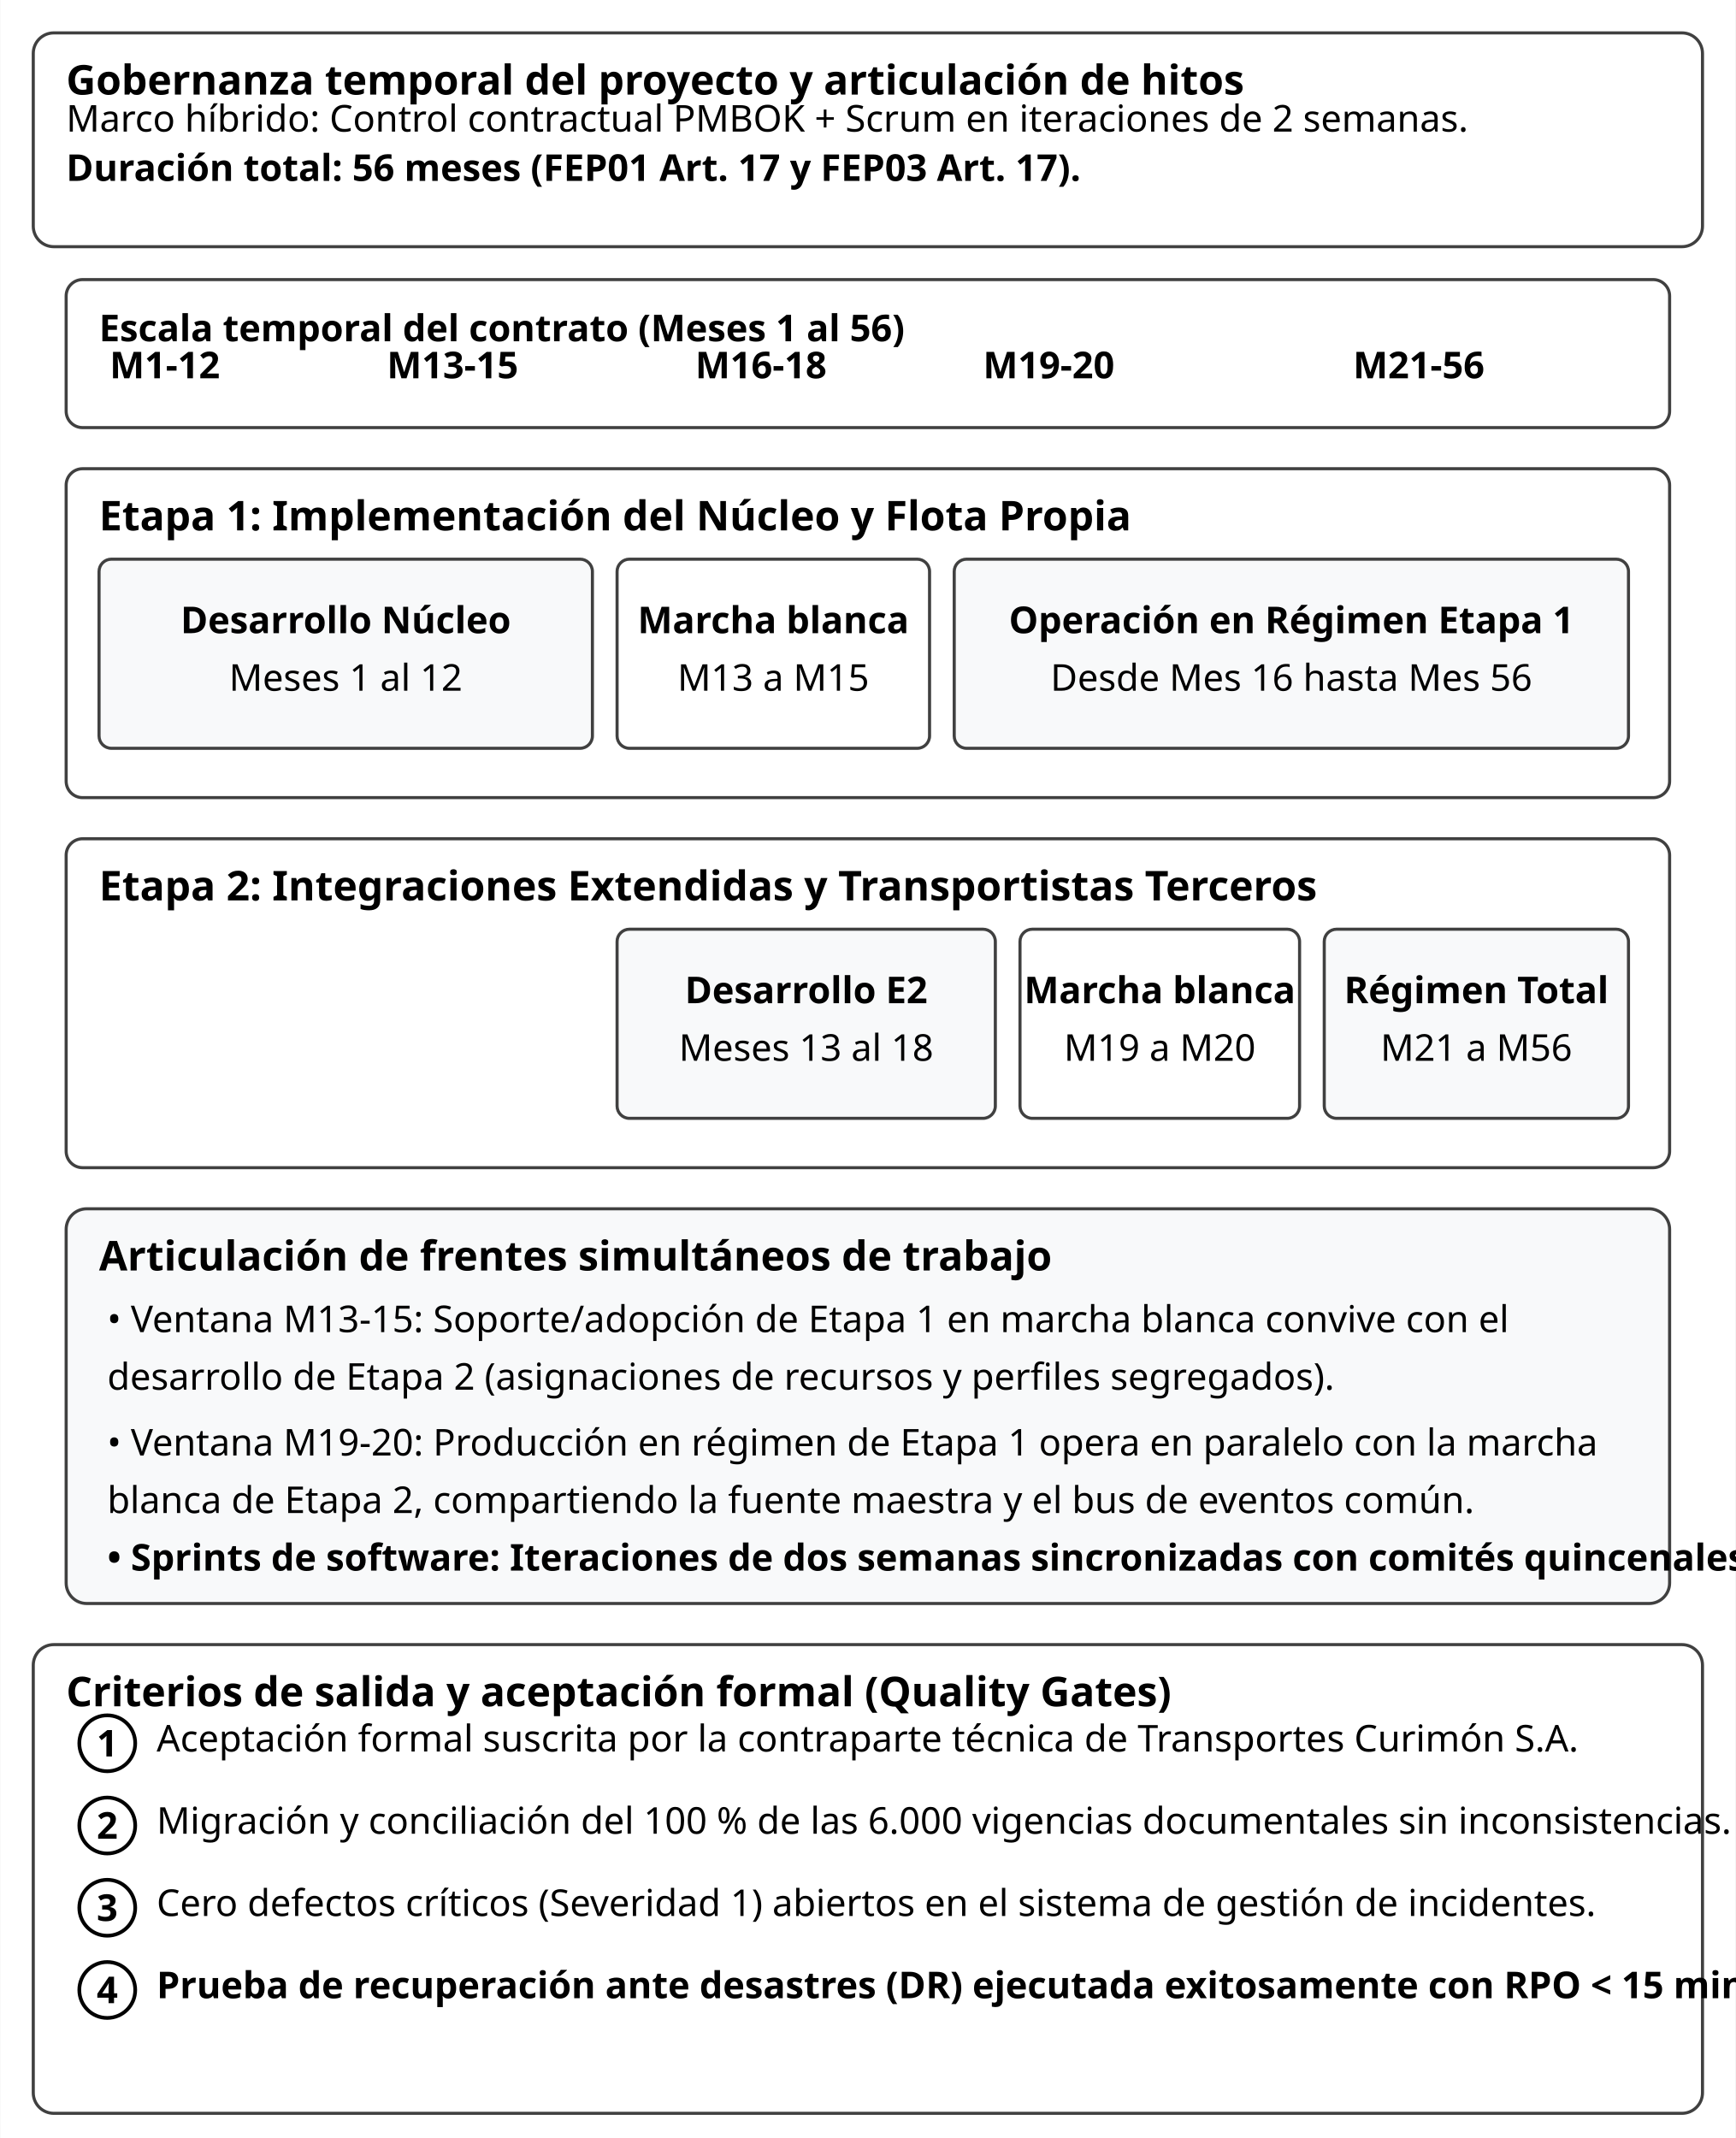
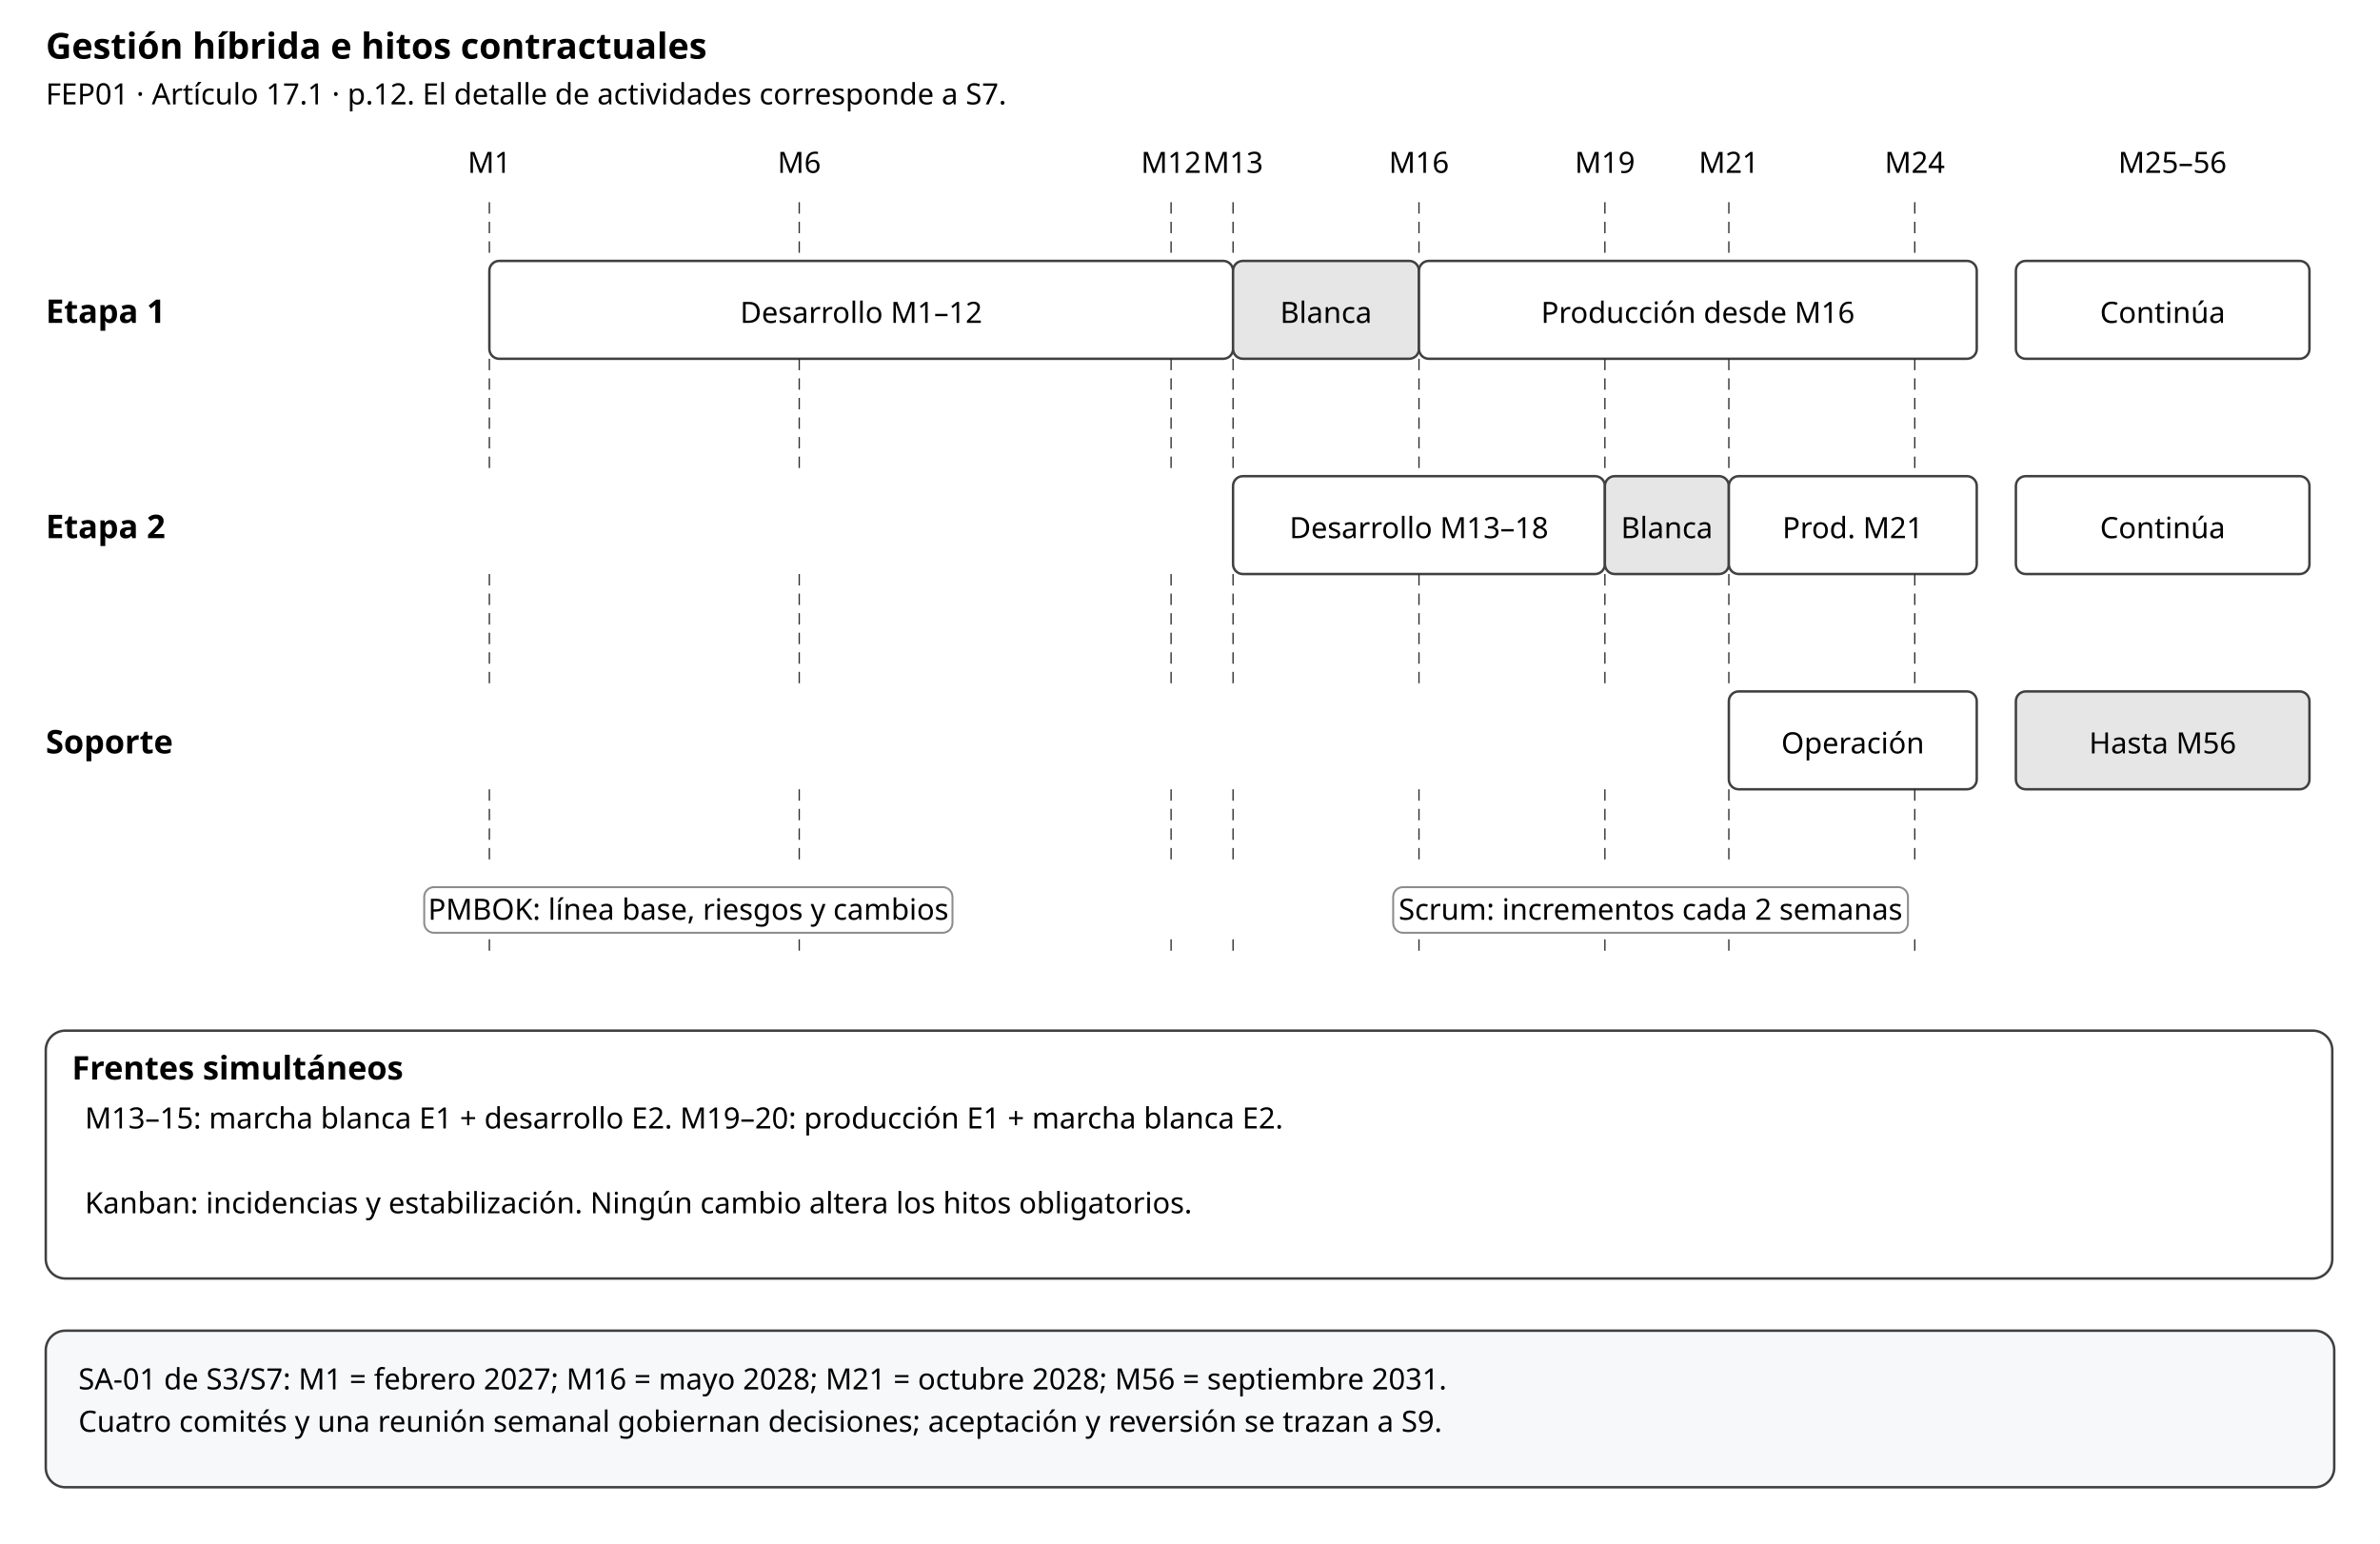
- <svg xmlns="http://www.w3.org/2000/svg" width="148.9mm" height="183.4mm" viewBox="0 0 422 520">
+ <svg xmlns="http://www.w3.org/2000/svg" width="257.4mm" height="167.0mm" viewBox="0 0 729.6 473.4">
  <defs>
    <marker id="fin-n" viewBox="0 0 10 10" refX="9.5" refY="5" markerWidth="5.5" markerHeight="5.5" markerUnits="userSpaceOnUse" orient="auto">
      <path d="M0,0.8 L10,5 L0,9.2 z" fill="#2B2B2B" />
    </marker>
    <marker id="ini-n" viewBox="0 0 10 10" refX="0.5" refY="5" markerWidth="5.5" markerHeight="5.5" markerUnits="userSpaceOnUse" orient="auto">
      <path d="M10,0.8 L0,5 L10,9.2 z" fill="#2B2B2B" />
    </marker>
    <marker id="fin-r" viewBox="0 0 10 10" refX="9.5" refY="5" markerWidth="5.5" markerHeight="5.5" markerUnits="userSpaceOnUse" orient="auto">
      <path d="M0,0.8 L10,5 L0,9.2 z" fill="#C0392B" />
    </marker>
    <marker id="ini-r" viewBox="0 0 10 10" refX="0.5" refY="5" markerWidth="5.5" markerHeight="5.5" markerUnits="userSpaceOnUse" orient="auto">
      <path d="M10,0.8 L0,5 L10,9.2 z" fill="#C0392B" />
    </marker>
  </defs>
-   <rect x="0" y="0" width="422" height="520" fill="#FFFFFF" />
+   <rect x="0" y="0" width="729.6" height="473.4" fill="#FFFFFF" />
  <g id="grupos">
-     <rect x="8.00" y="8.00" width="406.00" height="52.00" rx="5" fill="#FFFFFF" stroke="#404040" stroke-width="0.75" />
-     <rect x="16.00" y="68.00" width="390.00" height="36.00" rx="4" fill="#FFFFFF" stroke="#404040" stroke-width="0.75" />
-     <rect x="16.00" y="114.00" width="390.00" height="80.00" rx="4" fill="#FFFFFF" stroke="#404040" stroke-width="0.75" />
-     <rect x="24.00" y="136.00" width="120.00" height="46.00" rx="3" fill="#F8F9FA" stroke="#404040" stroke-width="0.75" />
-     <rect x="150.00" y="136.00" width="76.00" height="46.00" rx="3" fill="#FFFFFF" stroke="#404040" stroke-width="0.75" />
-     <rect x="232.00" y="136.00" width="164.00" height="46.00" rx="3" fill="#F8F9FA" stroke="#404040" stroke-width="0.75" />
-     <rect x="16.00" y="204.00" width="390.00" height="80.00" rx="4" fill="#FFFFFF" stroke="#404040" stroke-width="0.75" />
-     <rect x="150.00" y="226.00" width="92.00" height="46.00" rx="3" fill="#F8F9FA" stroke="#404040" stroke-width="0.75" />
-     <rect x="248.00" y="226.00" width="68.00" height="46.00" rx="3" fill="#FFFFFF" stroke="#404040" stroke-width="0.75" />
-     <rect x="322.00" y="226.00" width="74.00" height="46.00" rx="3" fill="#F8F9FA" stroke="#404040" stroke-width="0.75" />
-     <rect x="16.00" y="294.00" width="390.00" height="96.00" rx="5" fill="#F8F9FA" stroke="#404040" stroke-width="0.75" />
-     <rect x="8.00" y="400.00" width="406.00" height="114.00" rx="5" fill="#FFFFFF" stroke="#404040" stroke-width="0.75" />
+     <rect x="150.00" y="80.00" width="228.00" height="30.00" rx="3" fill="#FFFFFF" stroke="#404040" stroke-width="0.75" />
+     <rect x="378.00" y="80.00" width="57.00" height="30.00" rx="3" fill="#E6E6E6" stroke="#404040" stroke-width="0.75" />
+     <rect x="435.00" y="80.00" width="171.00" height="30.00" rx="3" fill="#FFFFFF" stroke="#404040" stroke-width="0.75" />
+     <rect x="618.00" y="80.00" width="90.00" height="30.00" rx="3" fill="#FFFFFF" stroke="#404040" stroke-width="0.75" />
+     <rect x="378.00" y="146.00" width="114.00" height="30.00" rx="3" fill="#FFFFFF" stroke="#404040" stroke-width="0.75" />
+     <rect x="492.00" y="146.00" width="38.00" height="30.00" rx="3" fill="#E6E6E6" stroke="#404040" stroke-width="0.75" />
+     <rect x="530.00" y="146.00" width="76.00" height="30.00" rx="3" fill="#FFFFFF" stroke="#404040" stroke-width="0.75" />
+     <rect x="618.00" y="146.00" width="90.00" height="30.00" rx="3" fill="#FFFFFF" stroke="#404040" stroke-width="0.75" />
+     <rect x="530.00" y="212.00" width="76.00" height="30.00" rx="3" fill="#FFFFFF" stroke="#404040" stroke-width="0.75" />
+     <rect x="618.00" y="212.00" width="90.00" height="30.00" rx="3" fill="#E6E6E6" stroke="#404040" stroke-width="0.75" />
+     <rect x="14.00" y="316.00" width="701.00" height="76.00" rx="6" fill="#FFFFFF" stroke="#404040" stroke-width="0.75" />
+     <rect x="14.00" y="408.00" width="701.60" height="48.00" rx="6" fill="#F7F8FA" stroke="#404040" stroke-width="0.75" />
  </g>
  <g id="flechas">
- </g>
+     <path d="M150.00,62.00 L150.00,80.00" fill="none" stroke="#2B2B2B" stroke-width="0.4" stroke-linejoin="miter" stroke-dasharray="3.5 2.5" />
+     <path d="M150.00,110.00 L150.00,146.00" fill="none" stroke="#2B2B2B" stroke-width="0.4" stroke-linejoin="miter" stroke-dasharray="3.5 2.5" />
+     <path d="M150.00,176.00 L150.00,212.00" fill="none" stroke="#2B2B2B" stroke-width="0.4" stroke-linejoin="miter" stroke-dasharray="3.5 2.5" />
+     <path d="M150.00,242.00 L150.00,264.00" fill="none" stroke="#2B2B2B" stroke-width="0.4" stroke-linejoin="miter" stroke-dasharray="3.5 2.5" />
+     <path d="M150.00,288.00 L150.00,292.00" fill="none" stroke="#2B2B2B" stroke-width="0.4" stroke-linejoin="miter" stroke-dasharray="3.5 2.5" />
+     <path d="M245.00,62.00 L245.00,80.00" fill="none" stroke="#2B2B2B" stroke-width="0.4" stroke-linejoin="miter" stroke-dasharray="3.5 2.5" />
+     <path d="M245.00,110.00 L245.00,146.00" fill="none" stroke="#2B2B2B" stroke-width="0.4" stroke-linejoin="miter" stroke-dasharray="3.5 2.5" />
+     <path d="M245.00,176.00 L245.00,212.00" fill="none" stroke="#2B2B2B" stroke-width="0.4" stroke-linejoin="miter" stroke-dasharray="3.5 2.5" />
+     <path d="M245.00,242.00 L245.00,264.00" fill="none" stroke="#2B2B2B" stroke-width="0.4" stroke-linejoin="miter" stroke-dasharray="3.5 2.5" />
+     <path d="M245.00,288.00 L245.00,292.00" fill="none" stroke="#2B2B2B" stroke-width="0.4" stroke-linejoin="miter" stroke-dasharray="3.5 2.5" />
+     <path d="M359.00,62.00 L359.00,80.00" fill="none" stroke="#2B2B2B" stroke-width="0.4" stroke-linejoin="miter" stroke-dasharray="3.5 2.5" />
+     <path d="M359.00,110.00 L359.00,146.00" fill="none" stroke="#2B2B2B" stroke-width="0.4" stroke-linejoin="miter" stroke-dasharray="3.5 2.5" />
+     <path d="M359.00,176.00 L359.00,212.00" fill="none" stroke="#2B2B2B" stroke-width="0.4" stroke-linejoin="miter" stroke-dasharray="3.5 2.5" />
+     <path d="M359.00,242.00 L359.00,264.00" fill="none" stroke="#2B2B2B" stroke-width="0.4" stroke-linejoin="miter" stroke-dasharray="3.5 2.5" />
+     <path d="M359.00,288.00 L359.00,292.00" fill="none" stroke="#2B2B2B" stroke-width="0.4" stroke-linejoin="miter" stroke-dasharray="3.5 2.5" />
+     <path d="M378.00,62.00 L378.00,80.00" fill="none" stroke="#2B2B2B" stroke-width="0.4" stroke-linejoin="miter" stroke-dasharray="3.5 2.5" />
+     <path d="M378.00,110.00 L378.00,146.00" fill="none" stroke="#2B2B2B" stroke-width="0.4" stroke-linejoin="miter" stroke-dasharray="3.5 2.5" />
+     <path d="M378.00,176.00 L378.00,212.00" fill="none" stroke="#2B2B2B" stroke-width="0.4" stroke-linejoin="miter" stroke-dasharray="3.5 2.5" />
+     <path d="M378.00,242.00 L378.00,264.00" fill="none" stroke="#2B2B2B" stroke-width="0.4" stroke-linejoin="miter" stroke-dasharray="3.5 2.5" />
+     <path d="M378.00,288.00 L378.00,292.00" fill="none" stroke="#2B2B2B" stroke-width="0.4" stroke-linejoin="miter" stroke-dasharray="3.5 2.5" />
+     <path d="M435.00,62.00 L435.00,80.00" fill="none" stroke="#2B2B2B" stroke-width="0.4" stroke-linejoin="miter" stroke-dasharray="3.5 2.5" />
+     <path d="M435.00,110.00 L435.00,146.00" fill="none" stroke="#2B2B2B" stroke-width="0.4" stroke-linejoin="miter" stroke-dasharray="3.5 2.5" />
+     <path d="M435.00,176.00 L435.00,212.00" fill="none" stroke="#2B2B2B" stroke-width="0.4" stroke-linejoin="miter" stroke-dasharray="3.5 2.5" />
+     <path d="M435.00,242.00 L435.00,264.00" fill="none" stroke="#2B2B2B" stroke-width="0.4" stroke-linejoin="miter" stroke-dasharray="3.5 2.5" />
+     <path d="M435.00,288.00 L435.00,292.00" fill="none" stroke="#2B2B2B" stroke-width="0.4" stroke-linejoin="miter" stroke-dasharray="3.5 2.5" />
+     <path d="M492.00,62.00 L492.00,80.00" fill="none" stroke="#2B2B2B" stroke-width="0.4" stroke-linejoin="miter" stroke-dasharray="3.5 2.5" />
+     <path d="M492.00,110.00 L492.00,146.00" fill="none" stroke="#2B2B2B" stroke-width="0.4" stroke-linejoin="miter" stroke-dasharray="3.5 2.5" />
+     <path d="M492.00,176.00 L492.00,212.00" fill="none" stroke="#2B2B2B" stroke-width="0.4" stroke-linejoin="miter" stroke-dasharray="3.5 2.5" />
+     <path d="M492.00,242.00 L492.00,264.00" fill="none" stroke="#2B2B2B" stroke-width="0.4" stroke-linejoin="miter" stroke-dasharray="3.5 2.5" />
+     <path d="M492.00,288.00 L492.00,292.00" fill="none" stroke="#2B2B2B" stroke-width="0.4" stroke-linejoin="miter" stroke-dasharray="3.5 2.5" />
+     <path d="M530.00,62.00 L530.00,80.00" fill="none" stroke="#2B2B2B" stroke-width="0.4" stroke-linejoin="miter" stroke-dasharray="3.5 2.5" />
+     <path d="M530.00,110.00 L530.00,146.00" fill="none" stroke="#2B2B2B" stroke-width="0.4" stroke-linejoin="miter" stroke-dasharray="3.5 2.5" />
+     <path d="M530.00,176.00 L530.00,212.00" fill="none" stroke="#2B2B2B" stroke-width="0.4" stroke-linejoin="miter" stroke-dasharray="3.5 2.5" />
+     <path d="M530.00,242.00 L530.00,264.00" fill="none" stroke="#2B2B2B" stroke-width="0.4" stroke-linejoin="miter" stroke-dasharray="3.5 2.5" />
+     <path d="M530.00,288.00 L530.00,292.00" fill="none" stroke="#2B2B2B" stroke-width="0.4" stroke-linejoin="miter" stroke-dasharray="3.5 2.5" />
+     <path d="M587.00,62.00 L587.00,80.00" fill="none" stroke="#2B2B2B" stroke-width="0.4" stroke-linejoin="miter" stroke-dasharray="3.5 2.5" />
+     <path d="M587.00,110.00 L587.00,146.00" fill="none" stroke="#2B2B2B" stroke-width="0.4" stroke-linejoin="miter" stroke-dasharray="3.5 2.5" />
+     <path d="M587.00,176.00 L587.00,212.00" fill="none" stroke="#2B2B2B" stroke-width="0.4" stroke-linejoin="miter" stroke-dasharray="3.5 2.5" />
+     <path d="M587.00,242.00 L587.00,264.00" fill="none" stroke="#2B2B2B" stroke-width="0.4" stroke-linejoin="miter" stroke-dasharray="3.5 2.5" />
+     <path d="M587.00,288.00 L587.00,292.00" fill="none" stroke="#2B2B2B" stroke-width="0.4" stroke-linejoin="miter" stroke-dasharray="3.5 2.5" />
+   </g>
  <g id="iconos">
-     <circle cx="26.00" cy="424.00" r="6.8" fill="#FFFFFF" stroke="#000000" stroke-width="0.9" />
-     <text x="26.00" y="427.20" font-size="9" font-family="IBM Plex Sans" font-weight="600" text-anchor="middle" fill="#000000">1</text>
-     <circle cx="26.00" cy="444.00" r="6.8" fill="#FFFFFF" stroke="#000000" stroke-width="0.9" />
-     <text x="26.00" y="447.20" font-size="9" font-family="IBM Plex Sans" font-weight="600" text-anchor="middle" fill="#000000">2</text>
-     <circle cx="26.00" cy="464.00" r="6.8" fill="#FFFFFF" stroke="#000000" stroke-width="0.9" />
-     <text x="26.00" y="467.20" font-size="9" font-family="IBM Plex Sans" font-weight="600" text-anchor="middle" fill="#000000">3</text>
-     <circle cx="26.00" cy="484.00" r="6.8" fill="#FFFFFF" stroke="#000000" stroke-width="0.9" />
-     <text x="26.00" y="487.20" font-size="9" font-family="IBM Plex Sans" font-weight="600" text-anchor="middle" fill="#000000">4</text>
+     <rect x="130.03" y="272.00" width="161.95" height="14.00" rx="3" fill="#FFFFFF" stroke="#8C8C8C" stroke-width="0.6" />
+     <text x="211.00" y="282.00" font-size="9" font-family="IBM Plex Sans" text-anchor="middle" fill="#000000">PMBOK: línea base, riesgos y cambios</text>
+     <rect x="427.09" y="272.00" width="157.82" height="14.00" rx="3" fill="#FFFFFF" stroke="#8C8C8C" stroke-width="0.6" />
+     <text x="506.00" y="282.00" font-size="9" font-family="IBM Plex Sans" text-anchor="middle" fill="#000000">Scrum: incrementos cada 2 semanas</text>
  </g>
  <g id="textos">
-     <text x="16.00" y="23.00" font-size="10" font-family="IBM Plex Sans" font-weight="600" text-anchor="start" fill="#000000">Gobernanza temporal del proyecto y articulación de hitos</text>
-     <text x="16.00" y="32.00" font-size="9" font-family="IBM Plex Sans" text-anchor="start" fill="#000000">Marco híbrido: Control contractual PMBOK + Scrum en iteraciones de 2 semanas.</text>
-     <text x="16.00" y="44.00" font-size="9" font-family="IBM Plex Sans" font-weight="600" text-anchor="start" fill="#000000">Duración total: 56 meses (FEP01 Art. 17 y FEP03 Art. 17).</text>
-     <text x="24.00" y="83.00" font-size="9" font-family="IBM Plex Sans" font-weight="600" text-anchor="start" fill="#000000">Escala temporal del contrato (Meses 1 al 56)</text>
-     <text x="40.00" y="92.00" font-size="9" font-family="IBM Plex Sans" font-weight="600" text-anchor="middle" fill="#000000">M1-12</text>
-     <text x="110.00" y="92.00" font-size="9" font-family="IBM Plex Sans" font-weight="600" text-anchor="middle" fill="#000000">M13-15</text>
-     <text x="185.00" y="92.00" font-size="9" font-family="IBM Plex Sans" font-weight="600" text-anchor="middle" fill="#000000">M16-18</text>
-     <text x="255.00" y="92.00" font-size="9" font-family="IBM Plex Sans" font-weight="600" text-anchor="middle" fill="#000000">M19-20</text>
-     <text x="345.00" y="92.00" font-size="9" font-family="IBM Plex Sans" font-weight="600" text-anchor="middle" fill="#000000">M21-56</text>
-     <text x="24.00" y="129.00" font-size="10" font-family="IBM Plex Sans" font-weight="600" text-anchor="start" fill="#000000">Etapa 1: Implementación del Núcleo y Flota Propia</text>
-     <text x="84.00" y="154.00" font-size="9" font-family="IBM Plex Sans" font-weight="600" text-anchor="middle" fill="#000000">Desarrollo Núcleo</text>
-     <text x="84.00" y="168.00" font-size="9" font-family="IBM Plex Sans" text-anchor="middle" fill="#000000">Meses 1 al 12</text>
-     <text x="188.00" y="154.00" font-size="9" font-family="IBM Plex Sans" font-weight="600" text-anchor="middle" fill="#000000">Marcha blanca</text>
-     <text x="188.00" y="168.00" font-size="9" font-family="IBM Plex Sans" text-anchor="middle" fill="#000000">M13 a M15</text>
-     <text x="314.00" y="154.00" font-size="9" font-family="IBM Plex Sans" font-weight="600" text-anchor="middle" fill="#000000">Operación en Régimen Etapa 1</text>
-     <text x="314.00" y="168.00" font-size="9" font-family="IBM Plex Sans" text-anchor="middle" fill="#000000">Desde Mes 16 hasta Mes 56</text>
-     <text x="24.00" y="219.00" font-size="10" font-family="IBM Plex Sans" font-weight="600" text-anchor="start" fill="#000000">Etapa 2: Integraciones Extendidas y Transportistas Terceros</text>
-     <text x="196.00" y="244.00" font-size="9" font-family="IBM Plex Sans" font-weight="600" text-anchor="middle" fill="#000000">Desarrollo E2</text>
-     <text x="196.00" y="258.00" font-size="9" font-family="IBM Plex Sans" text-anchor="middle" fill="#000000">Meses 13 al 18</text>
-     <text x="282.00" y="244.00" font-size="9" font-family="IBM Plex Sans" font-weight="600" text-anchor="middle" fill="#000000">Marcha blanca</text>
-     <text x="282.00" y="258.00" font-size="9" font-family="IBM Plex Sans" text-anchor="middle" fill="#000000">M19 a M20</text>
-     <text x="359.00" y="244.00" font-size="9" font-family="IBM Plex Sans" font-weight="600" text-anchor="middle" fill="#000000">Régimen Total</text>
-     <text x="359.00" y="258.00" font-size="9" font-family="IBM Plex Sans" text-anchor="middle" fill="#000000">M21 a M56</text>
-     <text x="24.00" y="309.00" font-size="10" font-family="IBM Plex Sans" font-weight="600" text-anchor="start" fill="#000000">Articulación de frentes simultáneos de trabajo</text>
-     <text x="26.00" y="324.00" font-size="9" font-family="IBM Plex Sans" text-anchor="start" fill="#000000">• Ventana M13-15: Soporte/adopción de Etapa 1 en marcha blanca convive con el</text>
-     <text x="26.00" y="338.00" font-size="9" font-family="IBM Plex Sans" text-anchor="start" fill="#000000">  desarrollo de Etapa 2 (asignaciones de recursos y perfiles segregados).</text>
-     <text x="26.00" y="354.00" font-size="9" font-family="IBM Plex Sans" text-anchor="start" fill="#000000">• Ventana M19-20: Producción en régimen de Etapa 1 opera en paralelo con la marcha</text>
-     <text x="26.00" y="368.00" font-size="9" font-family="IBM Plex Sans" text-anchor="start" fill="#000000">  blanca de Etapa 2, compartiendo la fuente maestra y el bus de eventos común.</text>
-     <text x="26.00" y="382.00" font-size="9" font-family="IBM Plex Sans" font-weight="600" text-anchor="start" fill="#000000">• Sprints de software: Iteraciones de dos semanas sincronizadas con comités quincenales.</text>
-     <text x="16.00" y="415.00" font-size="10" font-family="IBM Plex Sans" font-weight="600" text-anchor="start" fill="#000000">Criterios de salida y aceptación formal (Quality Gates)</text>
-     <text x="38.00" y="426.00" font-size="9" font-family="IBM Plex Sans" text-anchor="start" fill="#000000">Aceptación formal suscrita por la contraparte técnica de Transportes Curimón S.A.</text>
-     <text x="38.00" y="446.00" font-size="9" font-family="IBM Plex Sans" text-anchor="start" fill="#000000">Migración y conciliación del 100 % de las 6.000 vigencias documentales sin inconsistencias.</text>
-     <text x="38.00" y="466.00" font-size="9" font-family="IBM Plex Sans" text-anchor="start" fill="#000000">Cero defectos críticos (Severidad 1) abiertos en el sistema de gestión de incidentes.</text>
-     <text x="38.00" y="486.00" font-size="9" font-family="IBM Plex Sans" font-weight="600" text-anchor="start" fill="#000000">Prueba de recuperación ante desastres (DR) ejecutada exitosamente con RPO &lt; 15 min.</text>
+     <text x="14.00" y="18.00" font-size="11" font-family="IBM Plex Sans" font-weight="600" text-anchor="start" fill="#000000">Gestión híbrida e hitos contractuales</text>
+     <text x="14.00" y="32.00" font-size="9" font-family="IBM Plex Sans" text-anchor="start" fill="#000000">FEP01 · Artículo 17.1 · p.12. El detalle de actividades corresponde a S7.</text>
+     <text x="150.00" y="53.00" font-size="9" font-family="IBM Plex Sans" text-anchor="middle" fill="#000000">M1</text>
+     <text x="245.00" y="53.00" font-size="9" font-family="IBM Plex Sans" text-anchor="middle" fill="#000000">M6</text>
+     <text x="359.00" y="53.00" font-size="9" font-family="IBM Plex Sans" text-anchor="middle" fill="#000000">M12</text>
+     <text x="378.00" y="53.00" font-size="9" font-family="IBM Plex Sans" text-anchor="middle" fill="#000000">M13</text>
+     <text x="435.00" y="53.00" font-size="9" font-family="IBM Plex Sans" text-anchor="middle" fill="#000000">M16</text>
+     <text x="492.00" y="53.00" font-size="9" font-family="IBM Plex Sans" text-anchor="middle" fill="#000000">M19</text>
+     <text x="530.00" y="53.00" font-size="9" font-family="IBM Plex Sans" text-anchor="middle" fill="#000000">M21</text>
+     <text x="587.00" y="53.00" font-size="9" font-family="IBM Plex Sans" text-anchor="middle" fill="#000000">M24</text>
+     <text x="666.00" y="53.00" font-size="9" font-family="IBM Plex Sans" text-anchor="middle" fill="#000000">M25–56</text>
+     <text x="14.00" y="99.00" font-size="10" font-family="IBM Plex Sans" font-weight="600" text-anchor="start" fill="#000000">Etapa 1</text>
+     <text x="264.00" y="99.00" font-size="9" font-family="IBM Plex Sans" text-anchor="middle" fill="#000000">Desarrollo M1–12</text>
+     <text x="406.50" y="99.00" font-size="9" font-family="IBM Plex Sans" text-anchor="middle" fill="#000000">Blanca</text>
+     <text x="520.50" y="99.00" font-size="9" font-family="IBM Plex Sans" text-anchor="middle" fill="#000000">Producción desde M16</text>
+     <text x="663.00" y="99.00" font-size="9" font-family="IBM Plex Sans" text-anchor="middle" fill="#000000">Continúa</text>
+     <text x="14.00" y="165.00" font-size="10" font-family="IBM Plex Sans" font-weight="600" text-anchor="start" fill="#000000">Etapa 2</text>
+     <text x="435.00" y="165.00" font-size="9" font-family="IBM Plex Sans" text-anchor="middle" fill="#000000">Desarrollo M13–18</text>
+     <text x="511.00" y="165.00" font-size="9" font-family="IBM Plex Sans" text-anchor="middle" fill="#000000">Blanca</text>
+     <text x="568.00" y="165.00" font-size="9" font-family="IBM Plex Sans" text-anchor="middle" fill="#000000">Prod. M21</text>
+     <text x="663.00" y="165.00" font-size="9" font-family="IBM Plex Sans" text-anchor="middle" fill="#000000">Continúa</text>
+     <text x="14.00" y="231.00" font-size="10" font-family="IBM Plex Sans" font-weight="600" text-anchor="start" fill="#000000">Soporte</text>
+     <text x="568.00" y="231.00" font-size="9" font-family="IBM Plex Sans" text-anchor="middle" fill="#000000">Operación</text>
+     <text x="663.00" y="231.00" font-size="9" font-family="IBM Plex Sans" text-anchor="middle" fill="#000000">Hasta M56</text>
+     <text x="22.00" y="331.00" font-size="10" font-family="IBM Plex Sans" font-weight="600" text-anchor="start" fill="#000000">Frentes simultáneos</text>
+     <text x="26.00" y="346.00" font-size="9" font-family="IBM Plex Sans" text-anchor="start" fill="#000000">M13–15: marcha blanca E1 + desarrollo E2. M19–20: producción E1 + marcha blanca E2.</text>
+     <text x="26.00" y="372.00" font-size="9" font-family="IBM Plex Sans" text-anchor="start" fill="#000000">Kanban: incidencias y estabilización. Ningún cambio altera los hitos obligatorios.</text>
+     <text x="24.00" y="426.00" font-size="9" font-family="IBM Plex Sans" text-anchor="start" fill="#000000">SA-01 de S3/S7: M1 = febrero 2027; M16 = mayo 2028; M21 = octubre 2028; M56 = septiembre 2031.</text>
+     <text x="24.00" y="439.00" font-size="9" font-family="IBM Plex Sans" text-anchor="start" fill="#000000">Cuatro comités y una reunión semanal gobiernan decisiones; aceptación y reversión se trazan a S9.</text>
  </g>
</svg>
